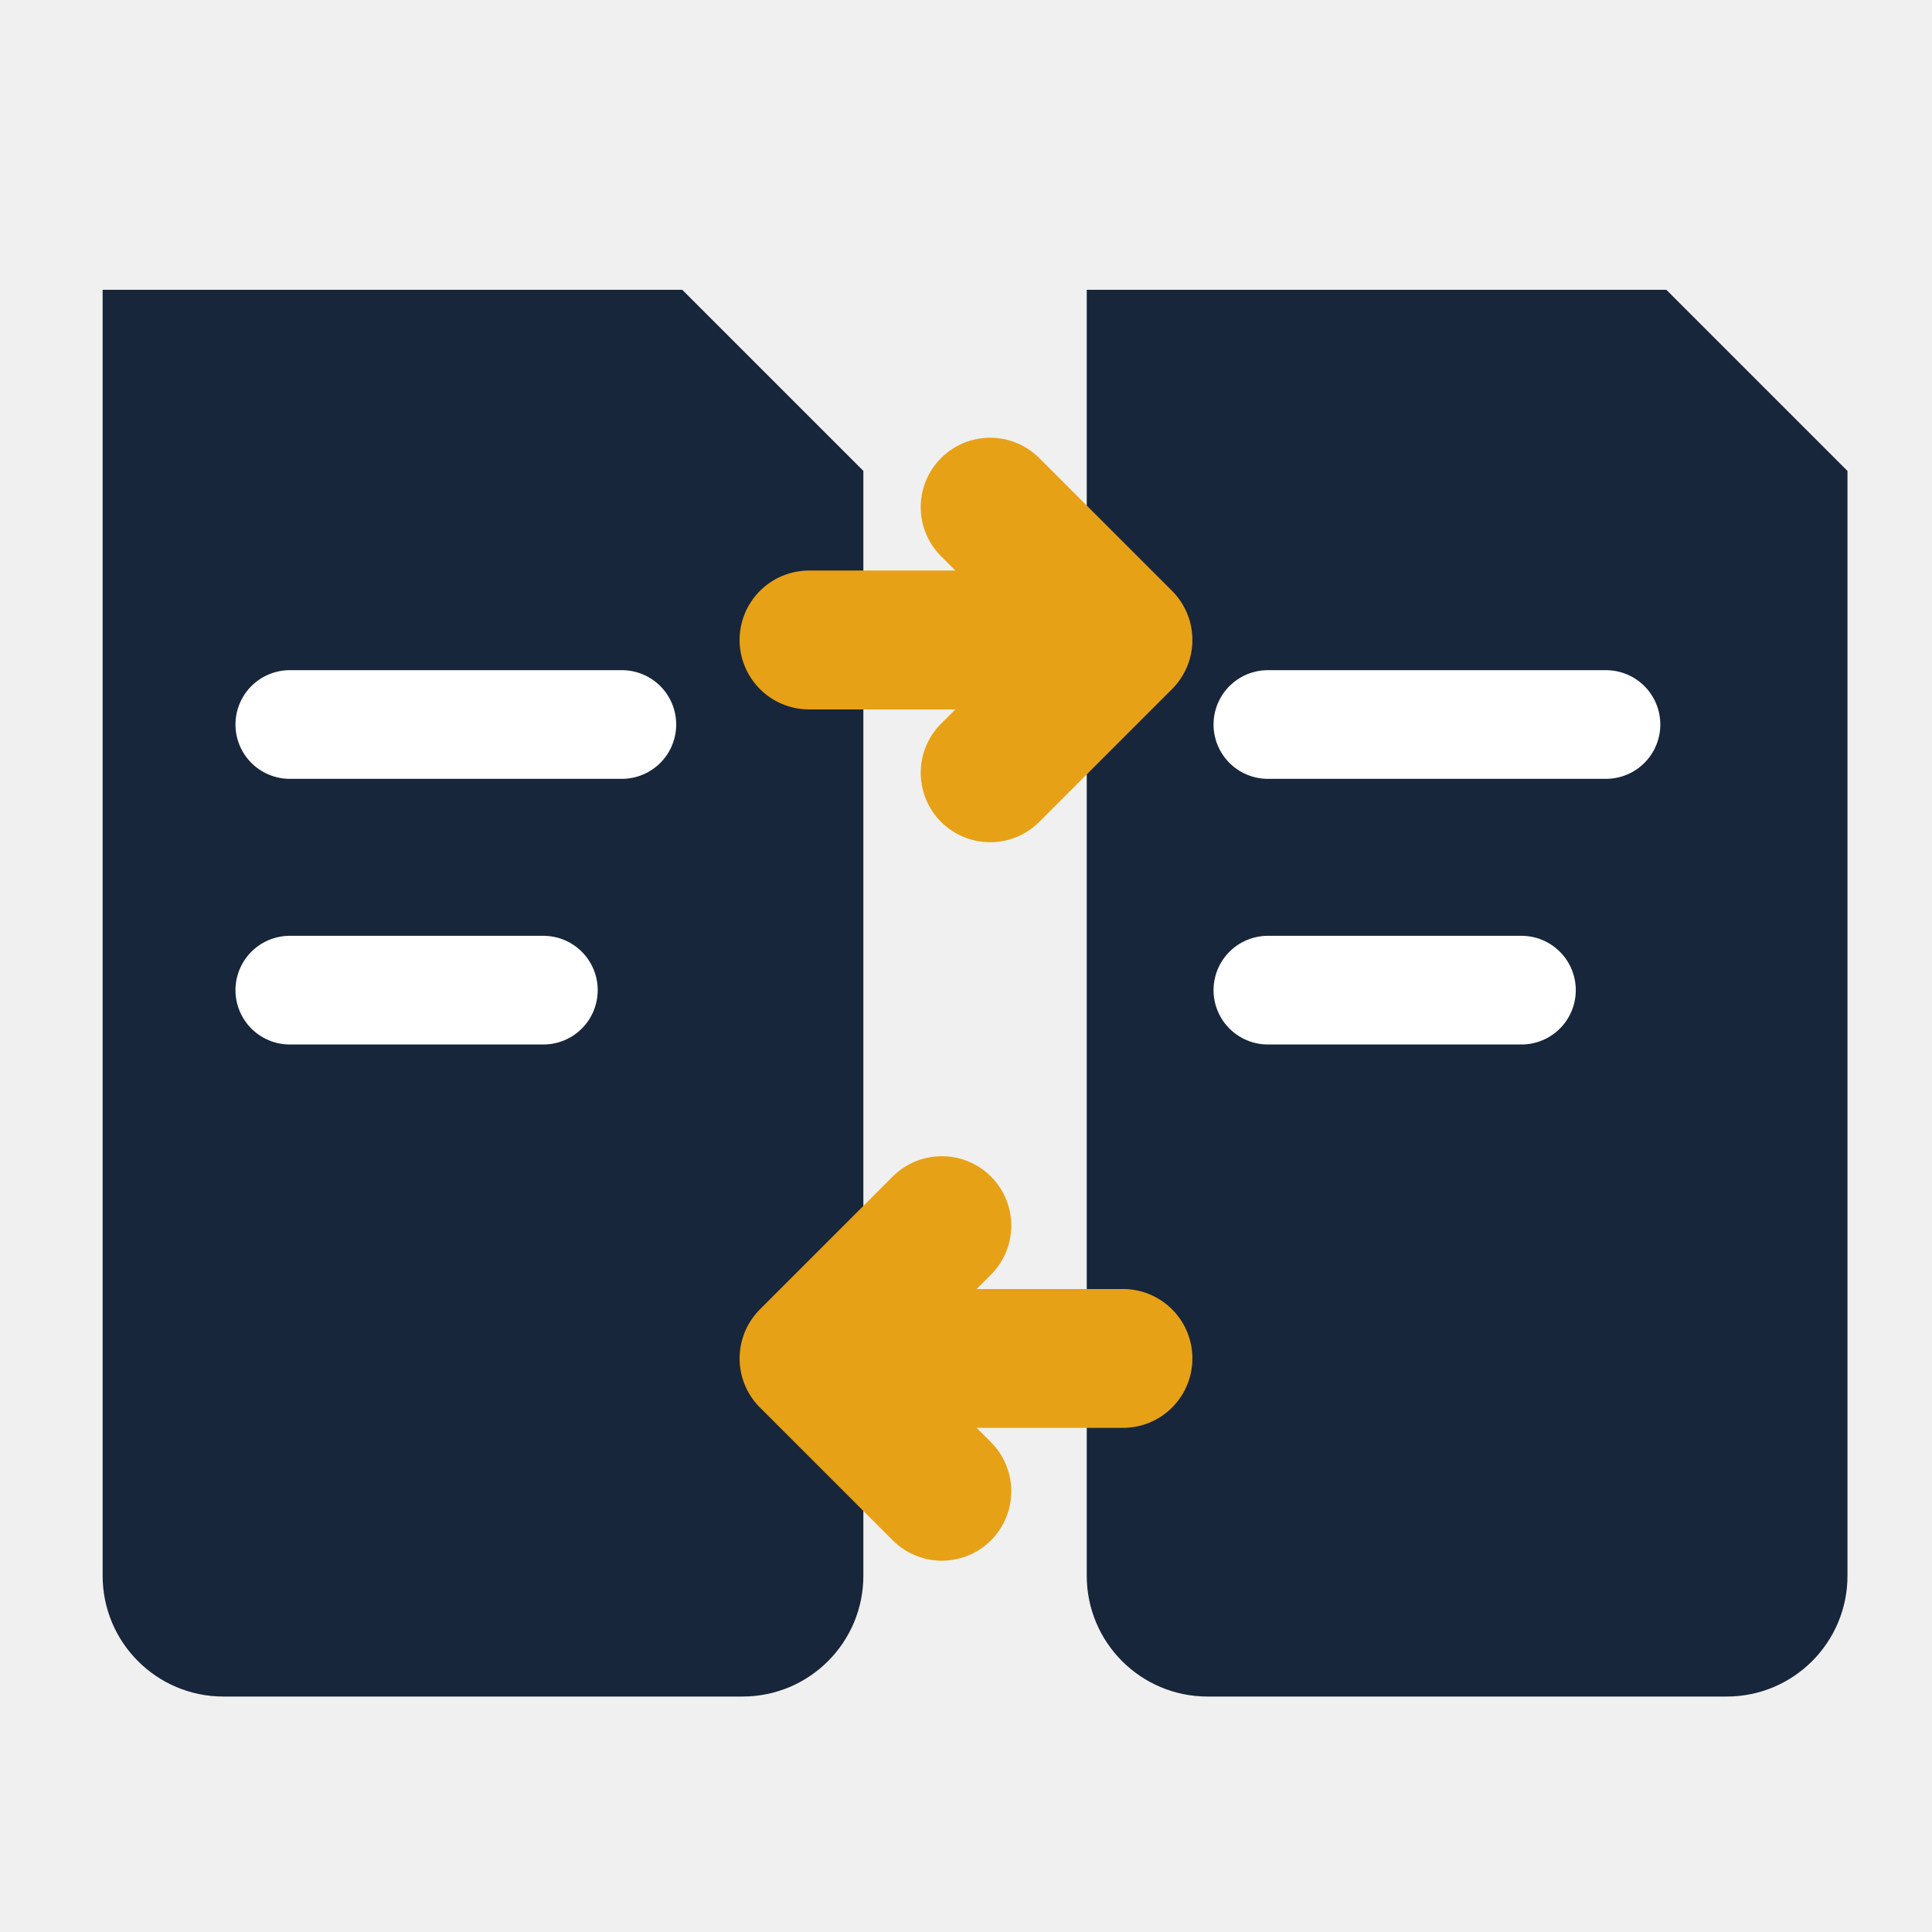
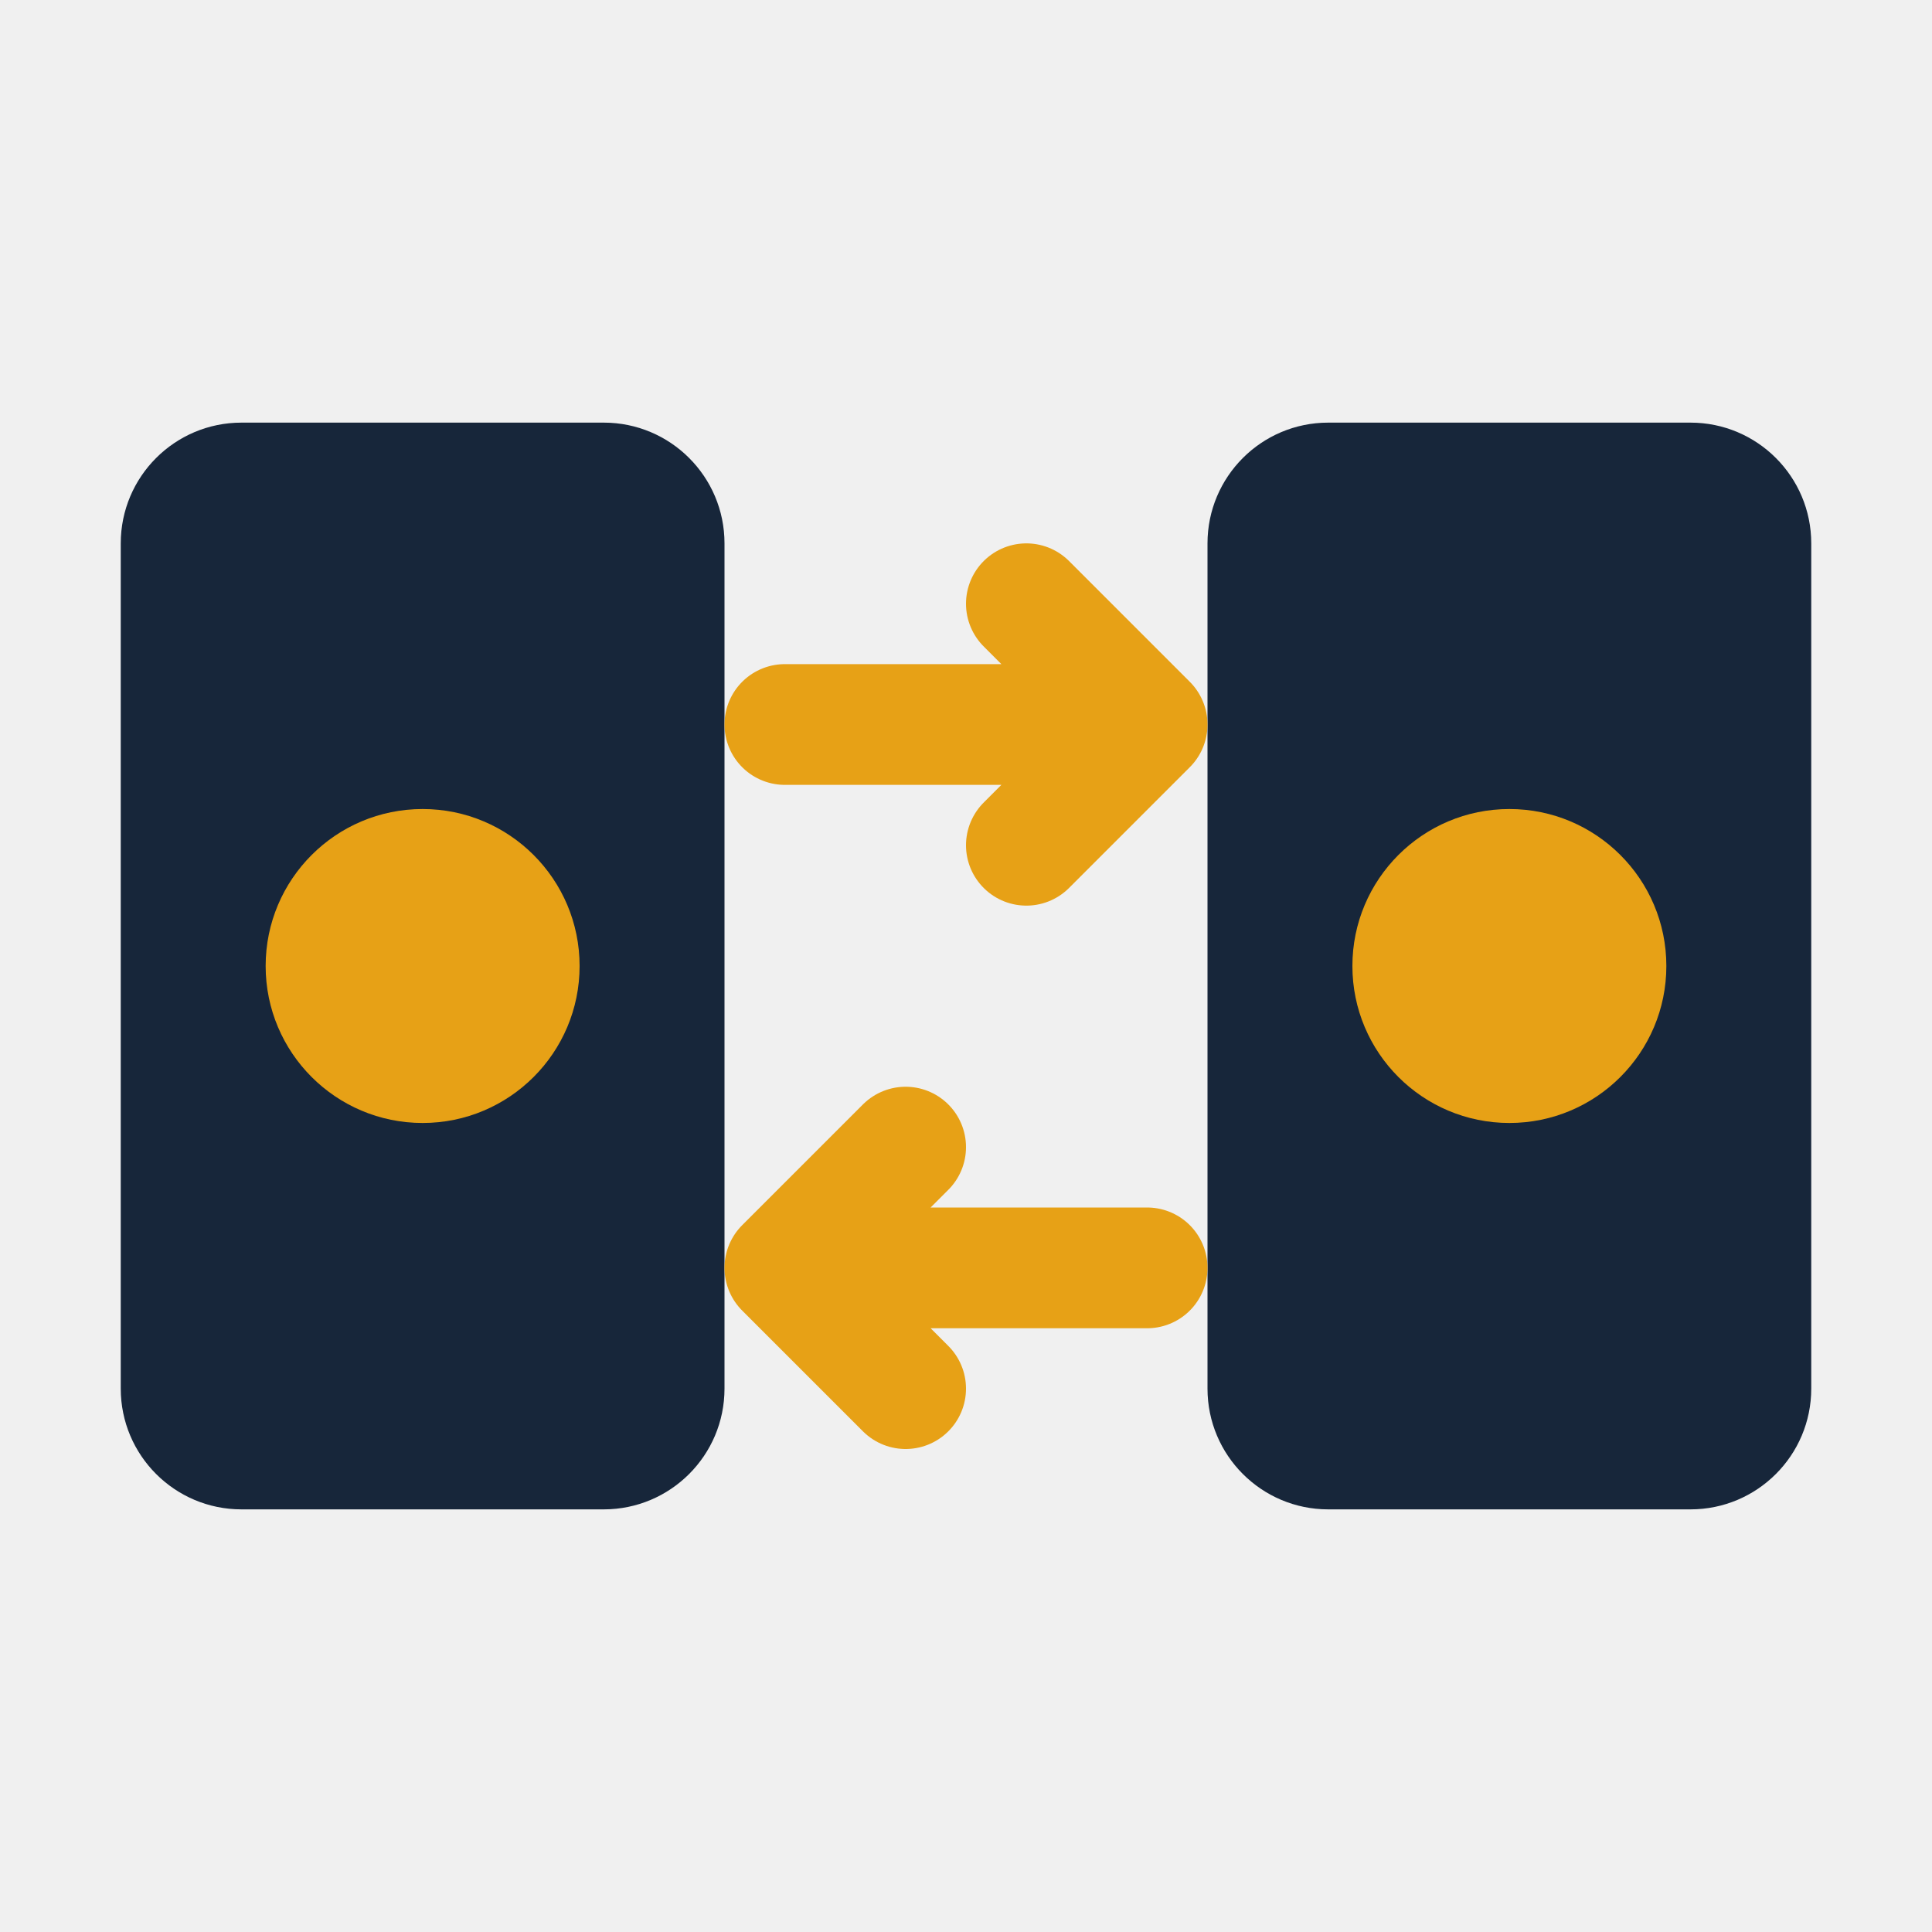
<svg xmlns="http://www.w3.org/2000/svg" viewBox="0 0 32 32" width="32" height="32">
-   <path d="M1.7 4.8h9.6l3 3v18.3a2 2 0 0 1-2 2H3.7a2 2 0 0 1-2-2z" fill="#17263a" />
-   <path d="M18 4.8h9.6l3 3v18.3a2 2 0 0 1-2 2H20a2 2 0 0 1-2-2z" fill="#17263a" />
-   <path d="M4.8 12h5.5M4.8 16.4h4.2M21 12h5.6M21 16.4h4.2" fill="none" stroke="white" stroke-width="1.8" stroke-linecap="round" />
-   <path d="M13.4 10.6h5.2m-2.2-2.2 2.2 2.2-2.2 2.2M18.6 22.5h-5.2m2.2-2.2-2.2 2.2 2.2 2.2" fill="none" stroke="#e7a116" stroke-width="2.3" stroke-linecap="round" stroke-linejoin="round" />
+   <rect x="2" y="7" width="10" height="18" rx="2" fill="#17263a" />
+   <rect x="20" y="7" width="10" height="18" rx="2" fill="#17263a" />
+   <circle cx="7" cy="16" r="2.6" fill="#e7a116" />
+   <circle cx="25" cy="16" r="2.6" fill="#e7a116" />
+   <path d="M13 12h6l-2-2m2 2-2 2M19 21h-6l2-2m-2 2 2 2" fill="none" stroke="#e7a116" stroke-width="2" stroke-linecap="round" stroke-linejoin="round" />
</svg>
